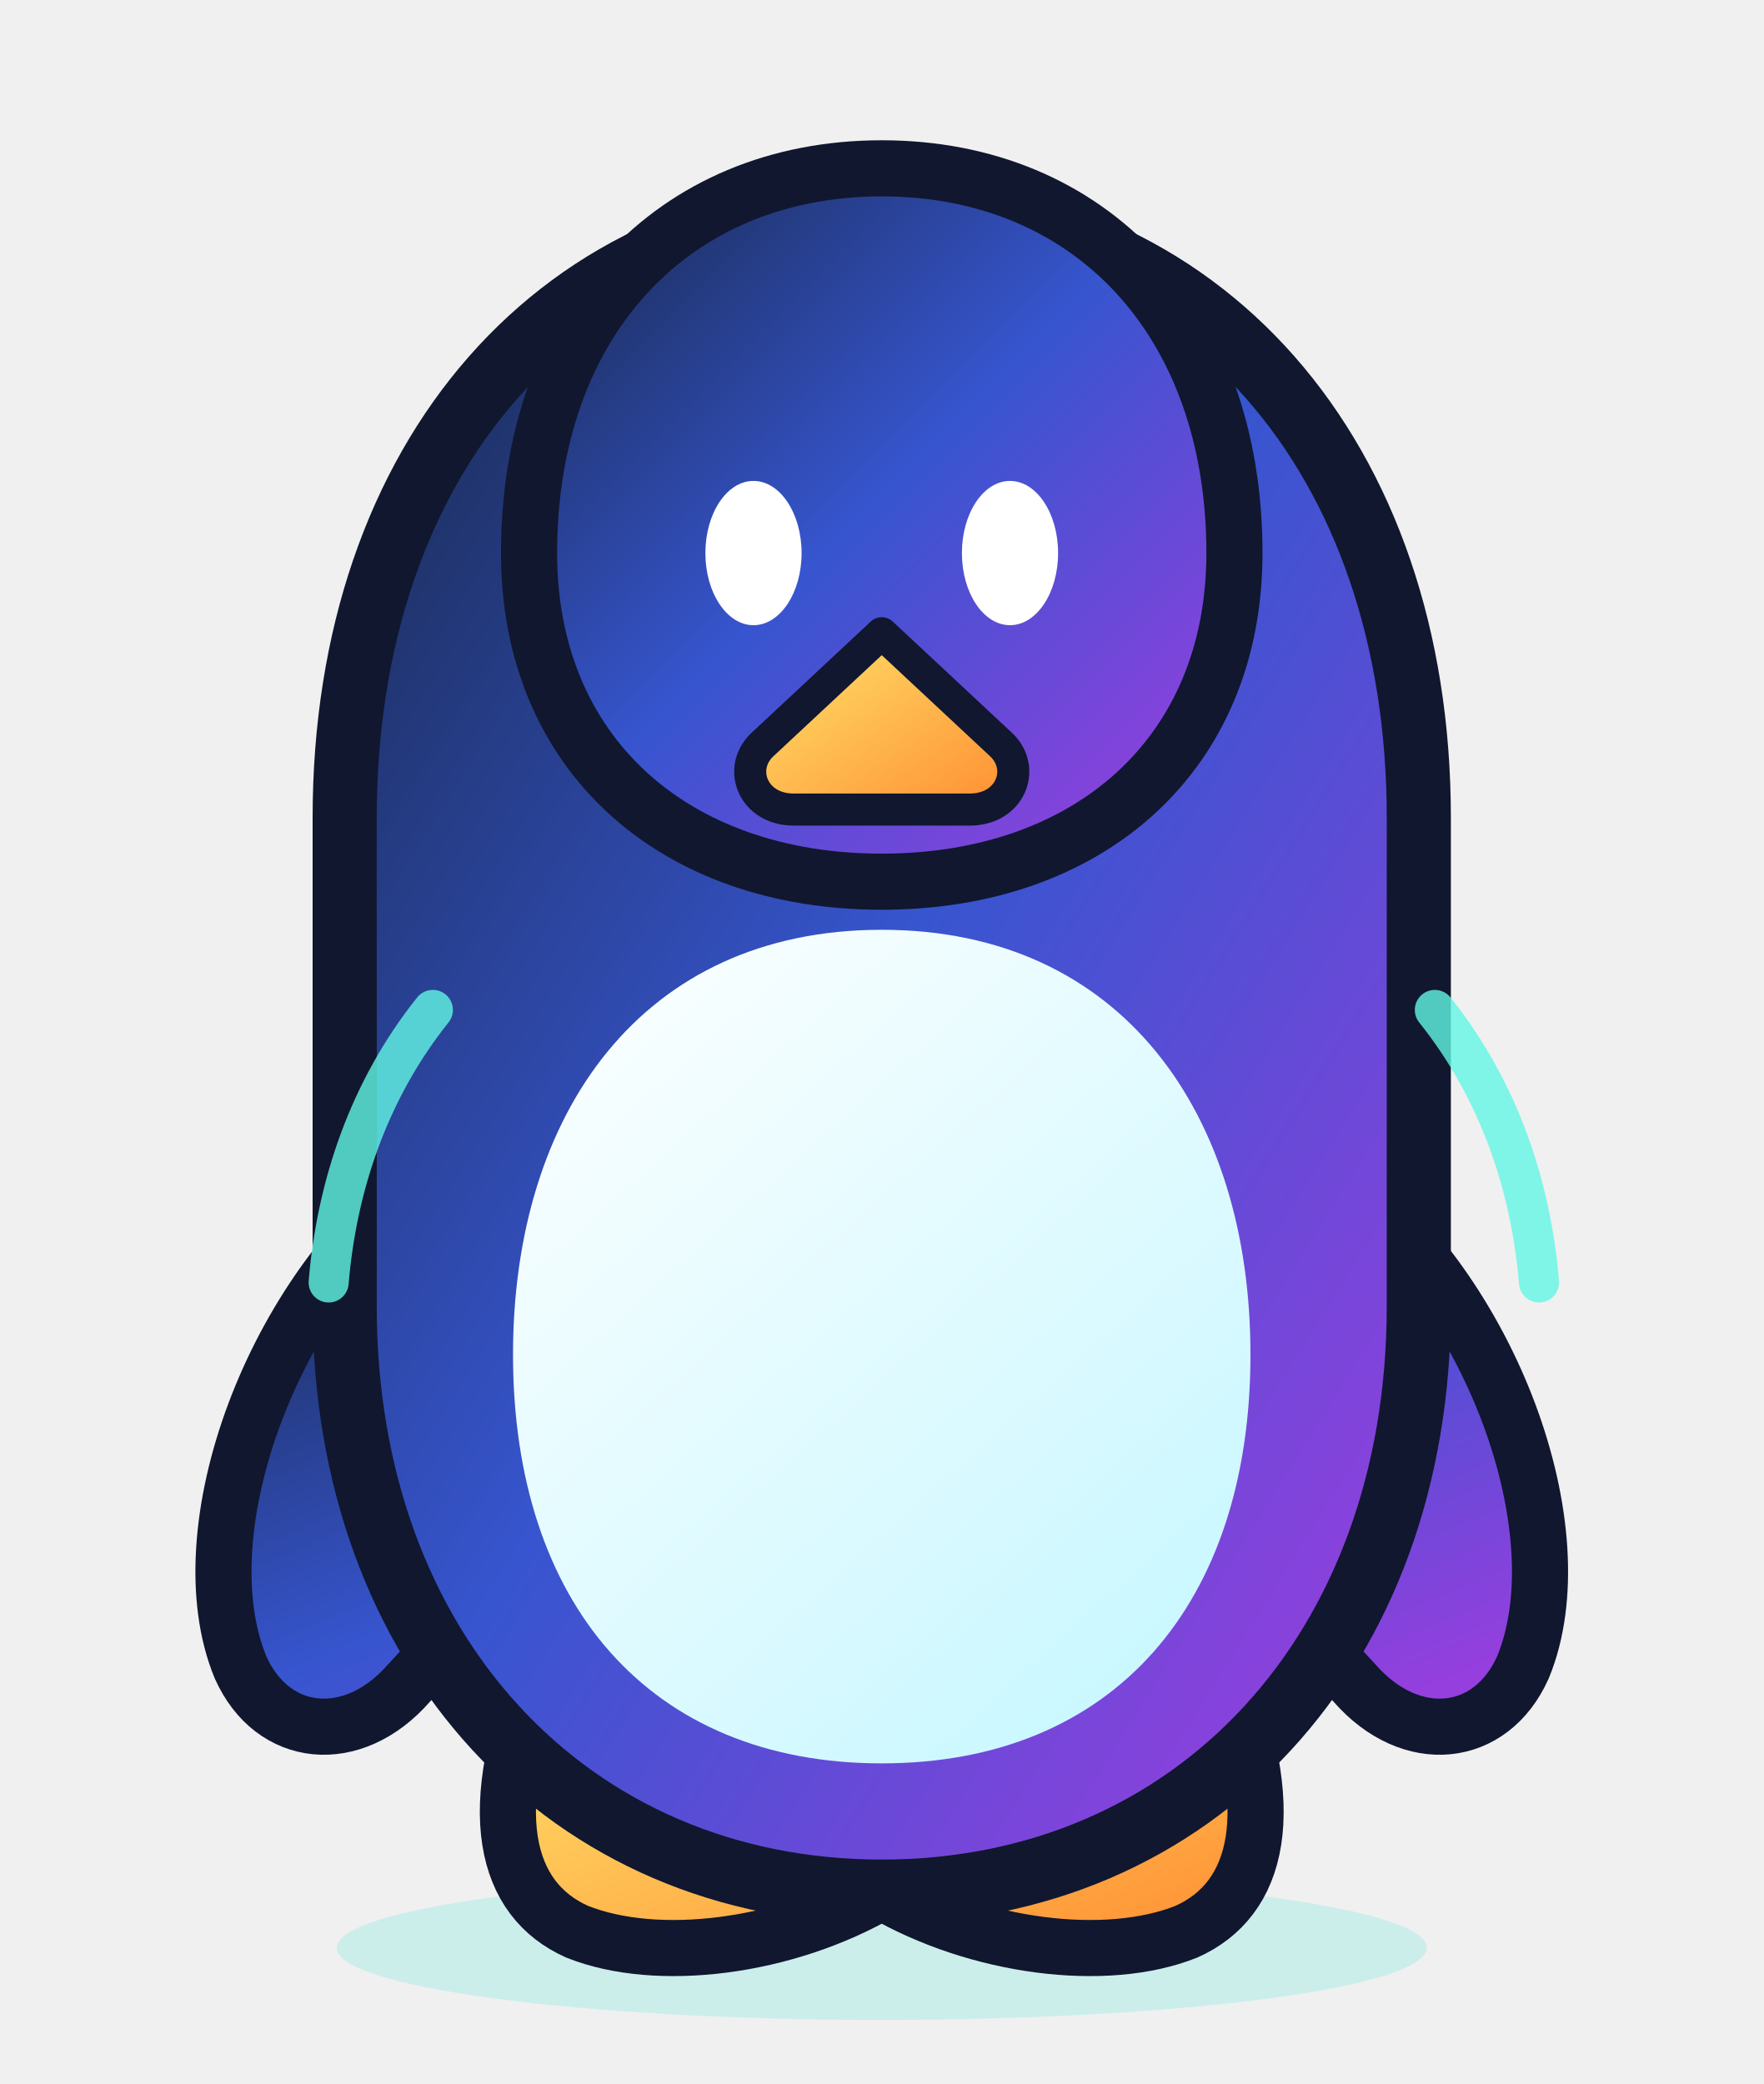
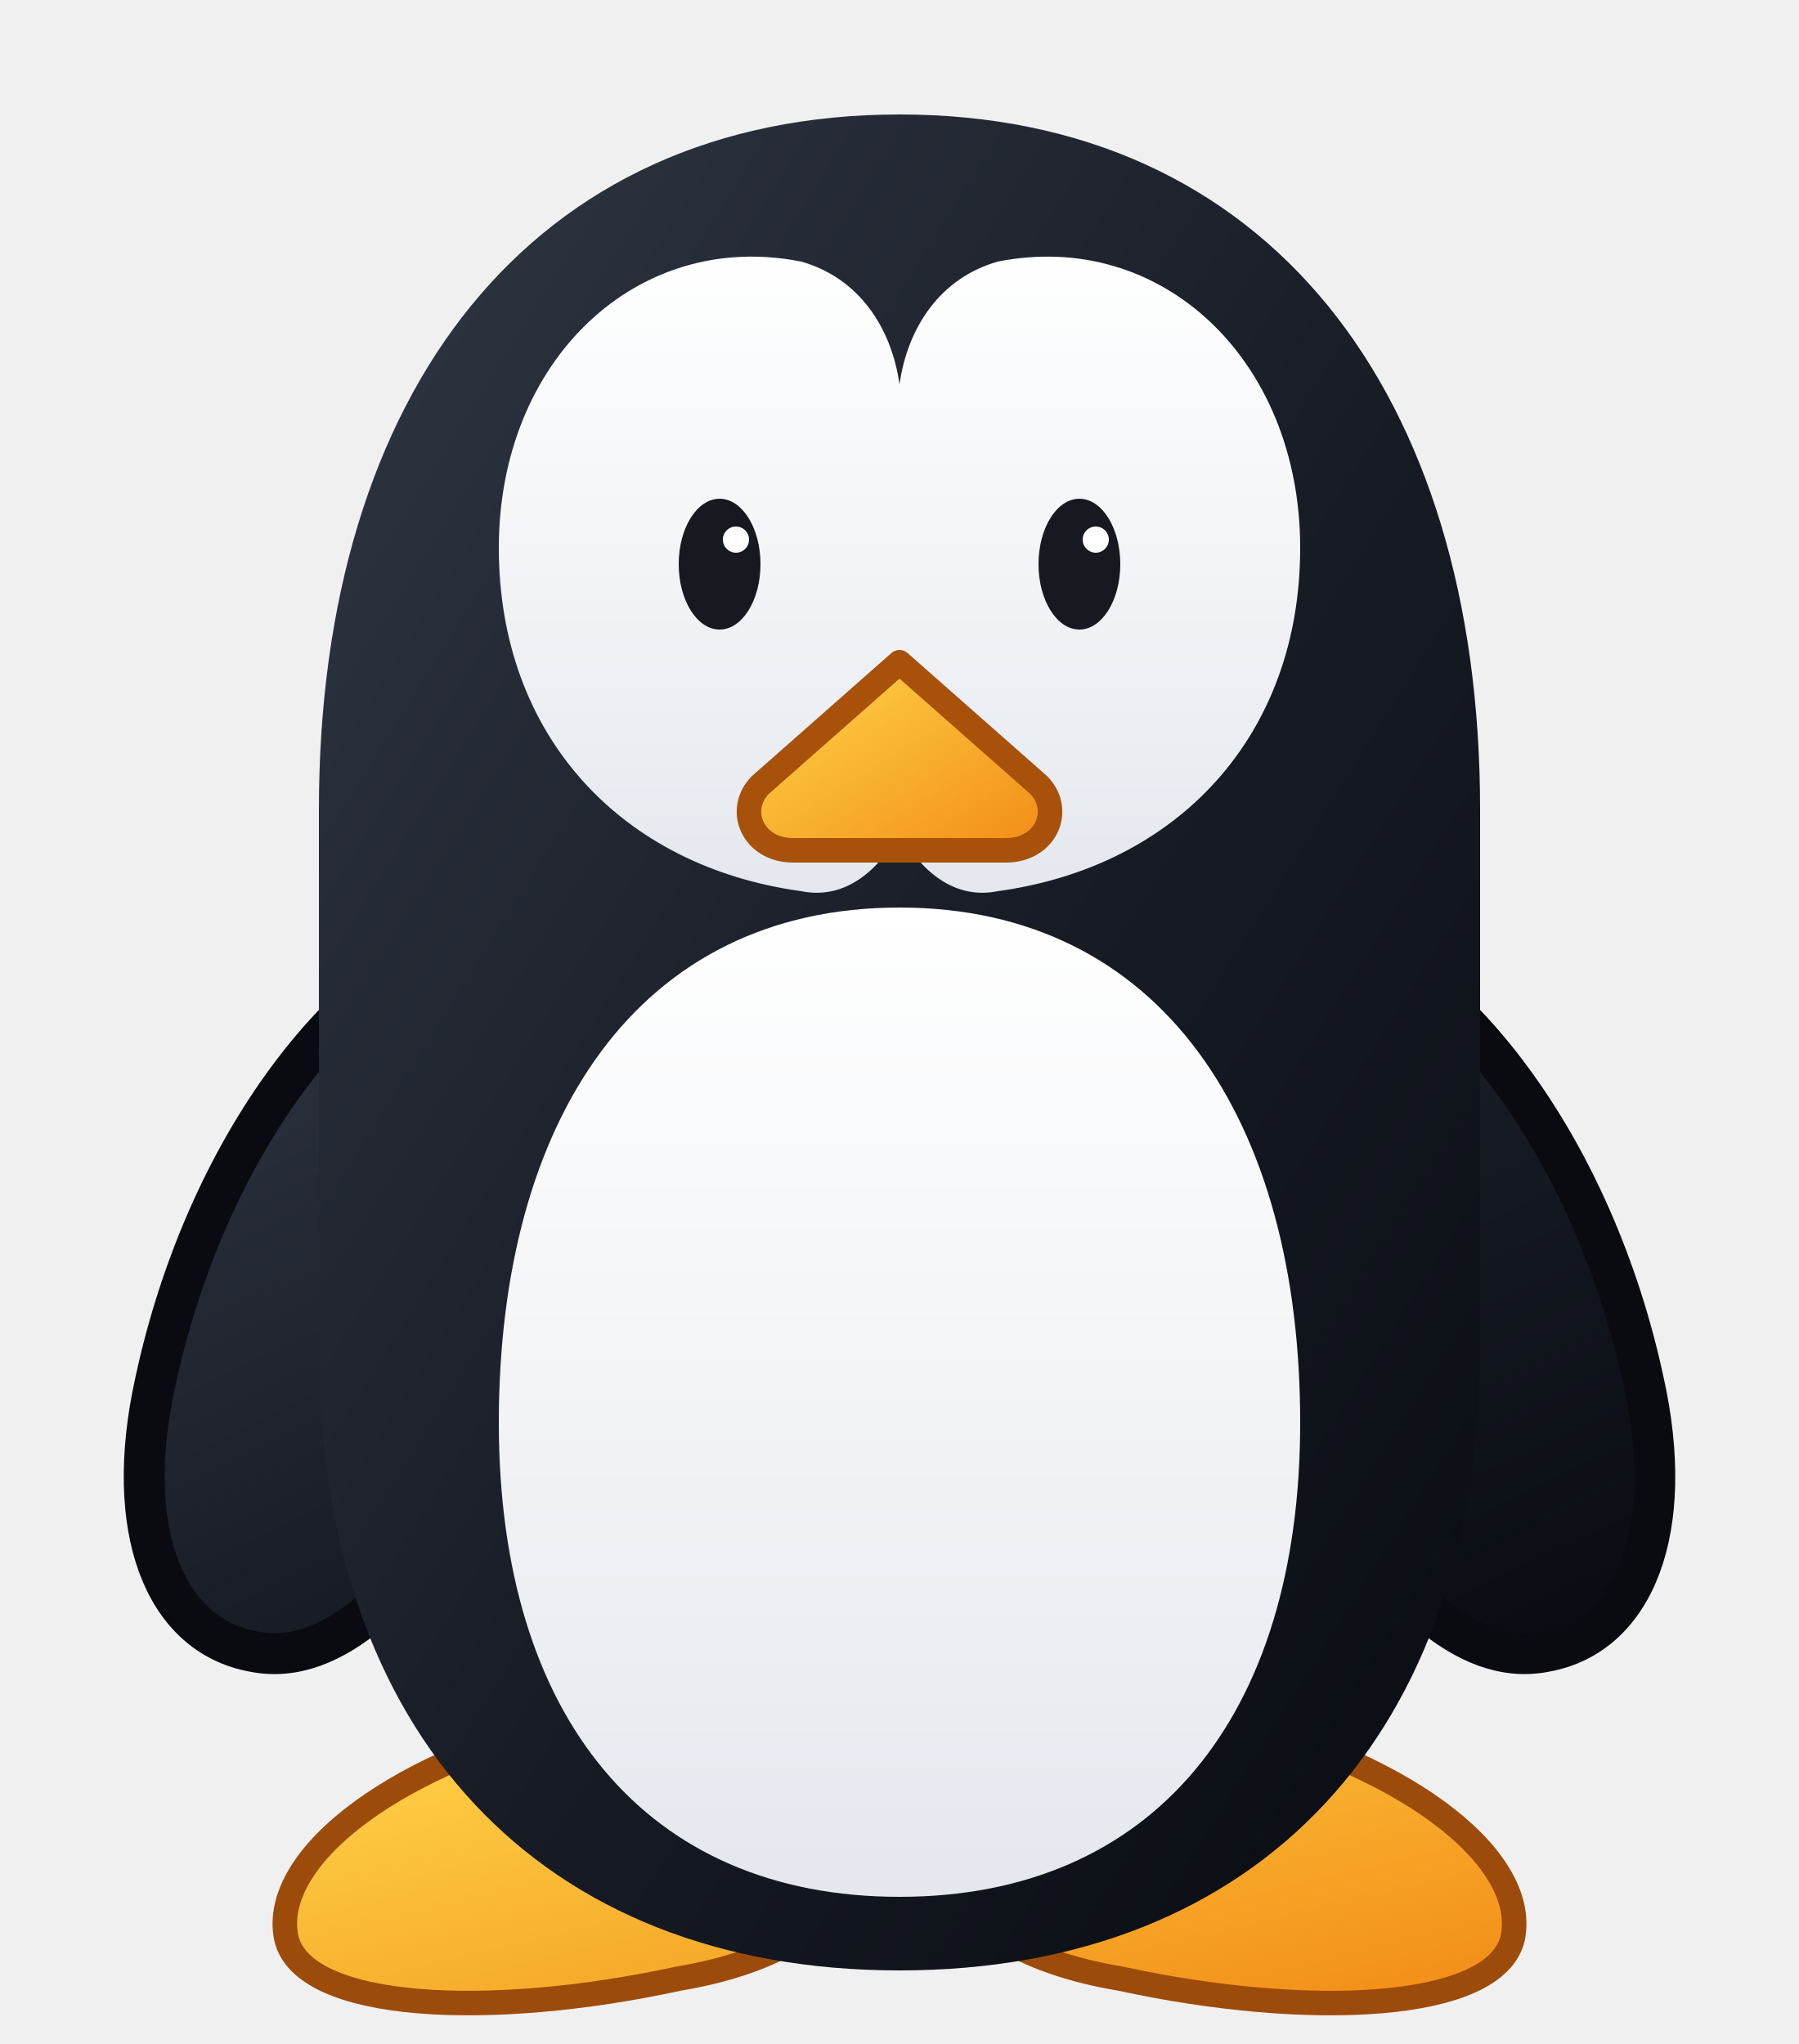
- <svg xmlns="http://www.w3.org/2000/svg" viewBox="0 0 220 260" role="img" aria-labelledby="title">
+ <svg xmlns="http://www.w3.org/2000/svg" viewBox="0 0 220 250" role="img" aria-labelledby="title">
  <defs>
-     <linearGradient id="body" x1="0" y1="0" x2="1" y2="1">
-       <stop stop-color="#172747" />
-       <stop offset=".48" stop-color="#3755cf" />
-       <stop offset="1" stop-color="#a53be1" />
+     <linearGradient id="black" x1="0" y1="0" x2="1" y2="1">
+       <stop stop-color="#303744" />
+       <stop offset=".55" stop-color="#171b24" />
+       <stop offset="1" stop-color="#080b11" />
    </linearGradient>
-     <linearGradient id="belly" x1="0" y1="0" x2=".8" y2="1">
+     <linearGradient id="white" x1="0" y1="0" x2="0" y2="1">
      <stop stop-color="#fff" />
-       <stop offset="1" stop-color="#c8f7ff" />
+       <stop offset="1" stop-color="#e4e8ee" />
    </linearGradient>
-     <linearGradient id="gold" x1="0" y1="0" x2="1" y2="1">
-       <stop stop-color="#ffe66d" />
-       <stop offset="1" stop-color="#ff8d31" />
+     <linearGradient id="orange" x1="0" y1="0" x2="1" y2="1">
+       <stop stop-color="#ffd84a" />
+       <stop offset="1" stop-color="#f28b16" />
    </linearGradient>
  </defs>
-   <ellipse cx="110" cy="243" rx="68" ry="9" fill="#28e6d2" opacity=".18" />
-   <path d="M53 147C34 161 23 191 30 208c4 9 14 10 21 2l25-27zm114 0c19 14 30 44 23 61-4 9-14 10-21 2l-25-27z" fill="url(#body)" stroke="#10172f" stroke-width="7" stroke-linejoin="round" />
-   <path d="M68 207c-8 19-5 30 4 34 10 4 26 2 38-5 12 7 28 9 38 5 9-4 12-15 4-34" fill="url(#gold)" stroke="#10172f" stroke-width="7" stroke-linejoin="round" />
-   <path d="M110 26c-40 0-67 31-67 76v61c0 43 28 73 67 73s67-30 67-73v-61c0-45-27-76-67-76z" fill="url(#body)" stroke="#10172f" stroke-width="8" />
-   <path d="M110 116c-30 0-46 23-46 53 0 31 17 51 46 51s46-20 46-51c0-30-16-53-46-53z" fill="url(#belly)" />
-   <path d="M66 69c0-29 18-48 44-48s44 19 44 48c0 25-18 41-44 41S66 94 66 69z" fill="url(#body)" stroke="#10172f" stroke-width="7" />
-   <ellipse cx="94" cy="69" rx="6" ry="9" fill="#fff" />
-   <ellipse cx="126" cy="69" rx="6" ry="9" fill="#fff" />
-   <path d="m110 79-15 14c-3 3-1 8 4 8h22c5 0 7-5 4-8z" fill="url(#gold)" stroke="#10172f" stroke-width="4" stroke-linejoin="round" />
-   <path d="M54 126c-8 10-12 22-13 34m138-34c8 10 12 22 13 34" fill="none" stroke="#61f6e5" stroke-width="5" stroke-linecap="round" opacity=".8" />
+   <path d="M72 210c-23 5-39 17-37 27 2 9 25 10 48 5 12-2 20-7 22-14 1-8-13-21-33-18zm76 0c23 5 39 17 37 27-2 9-25 10-48 5-12-2-20-7-22-14-1-8 13-21 33-18z" fill="url(#orange)" stroke="#9d4b0b" stroke-width="3" />
+   <path d="M62 112C42 117 25 141 19 169c-4 18 1 31 12 33 10 2 19-8 28-21l27-43zm96 0c20 5 37 29 43 57 4 18-1 31-12 33-10 2-19-8-28-21l-27-43z" fill="url(#black)" stroke="#090b10" stroke-width="5" stroke-linejoin="round" />
+   <path d="M110 14C65 14 39 48 39 99v66c0 47 27 76 71 76s71-29 71-76V99c0-51-26-85-71-85z" fill="url(#black)" />
+   <path d="M61 67c0-23 17-39 37-35 7 2 11 8 12 15 1-7 5-13 12-15 20-4 37 12 37 35 0 23-15 39-37 42-5 1-9-2-12-7-3 5-7 8-12 7-22-3-37-19-37-42z" fill="url(#white)" />
+   <ellipse cx="88" cy="69" rx="5" ry="8" fill="#16191f" />
+   <ellipse cx="132" cy="69" rx="5" ry="8" fill="#16191f" />
+   <circle cx="90" cy="66" r="1.6" fill="#fff" />
+   <circle cx="134" cy="66" r="1.6" fill="#fff" />
+   <path d="m110 81-17 15c-3 3-1 8 4 8h26c5 0 7-5 4-8z" fill="url(#orange)" stroke="#a8510b" stroke-width="3" stroke-linejoin="round" />
+   <path d="M110 111c-32 0-49 26-49 63 0 36 18 58 49 58s49-22 49-58c0-37-17-63-49-63z" fill="url(#white)" />
</svg>
